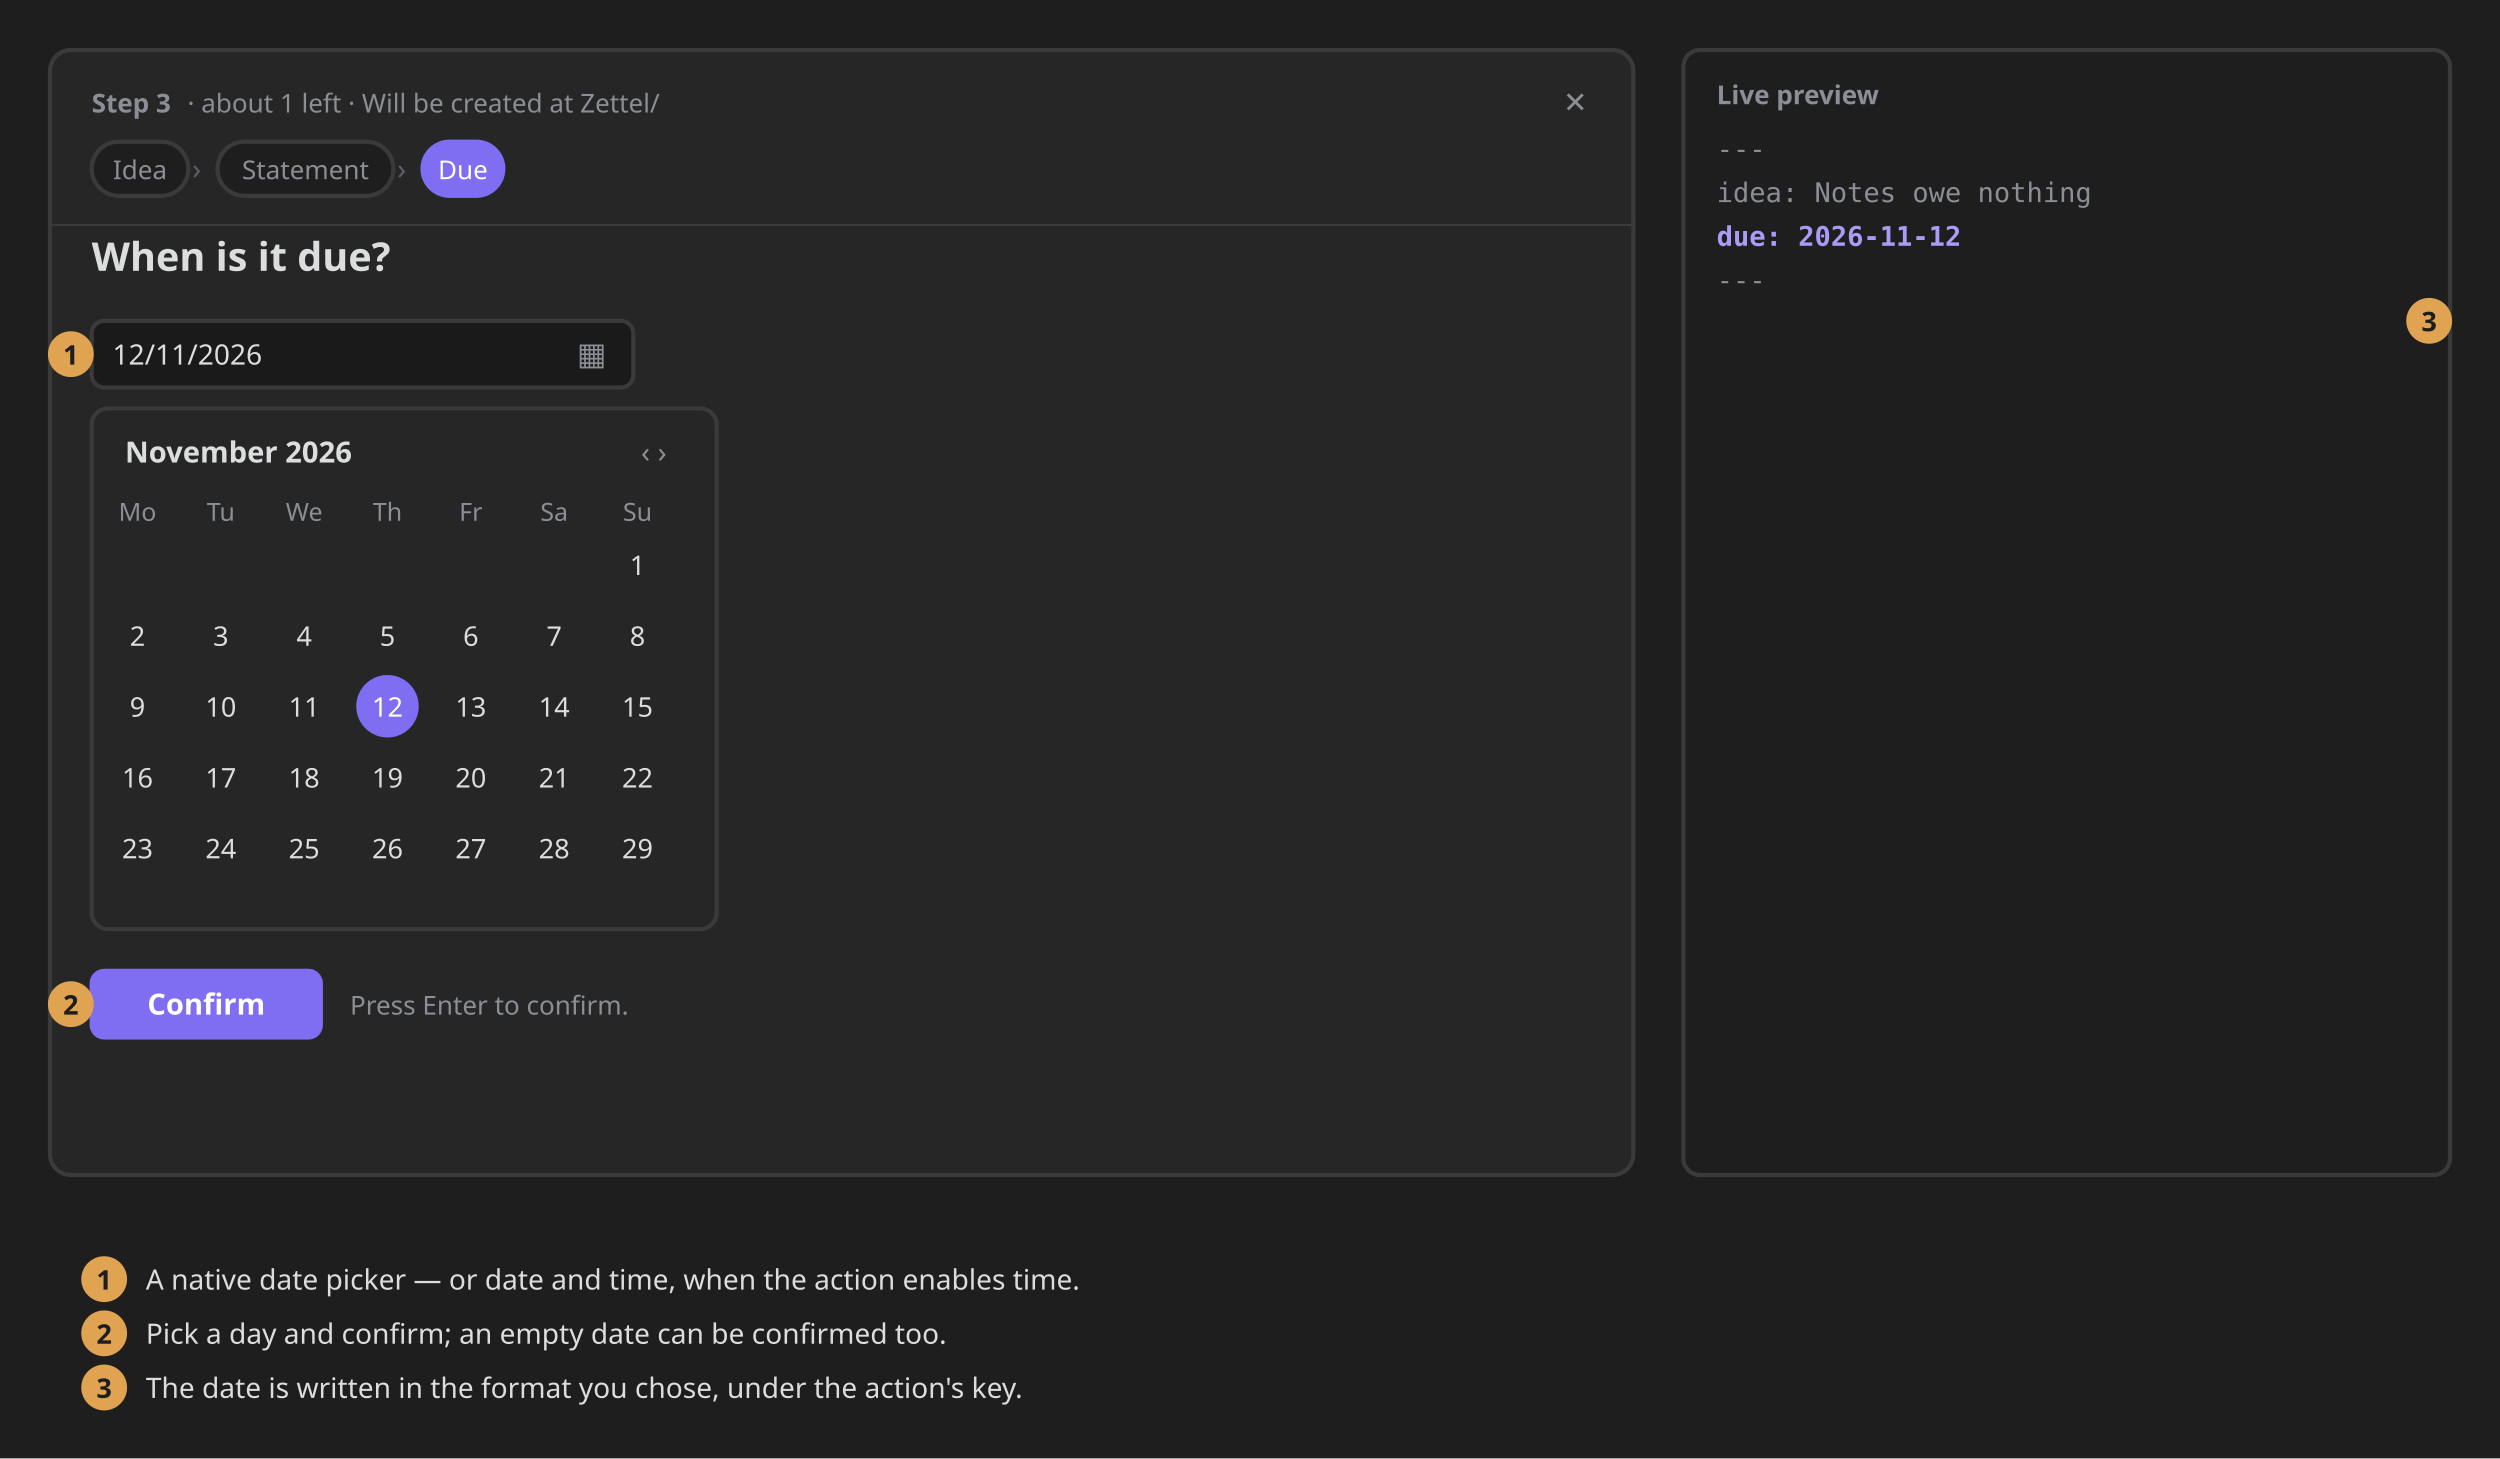
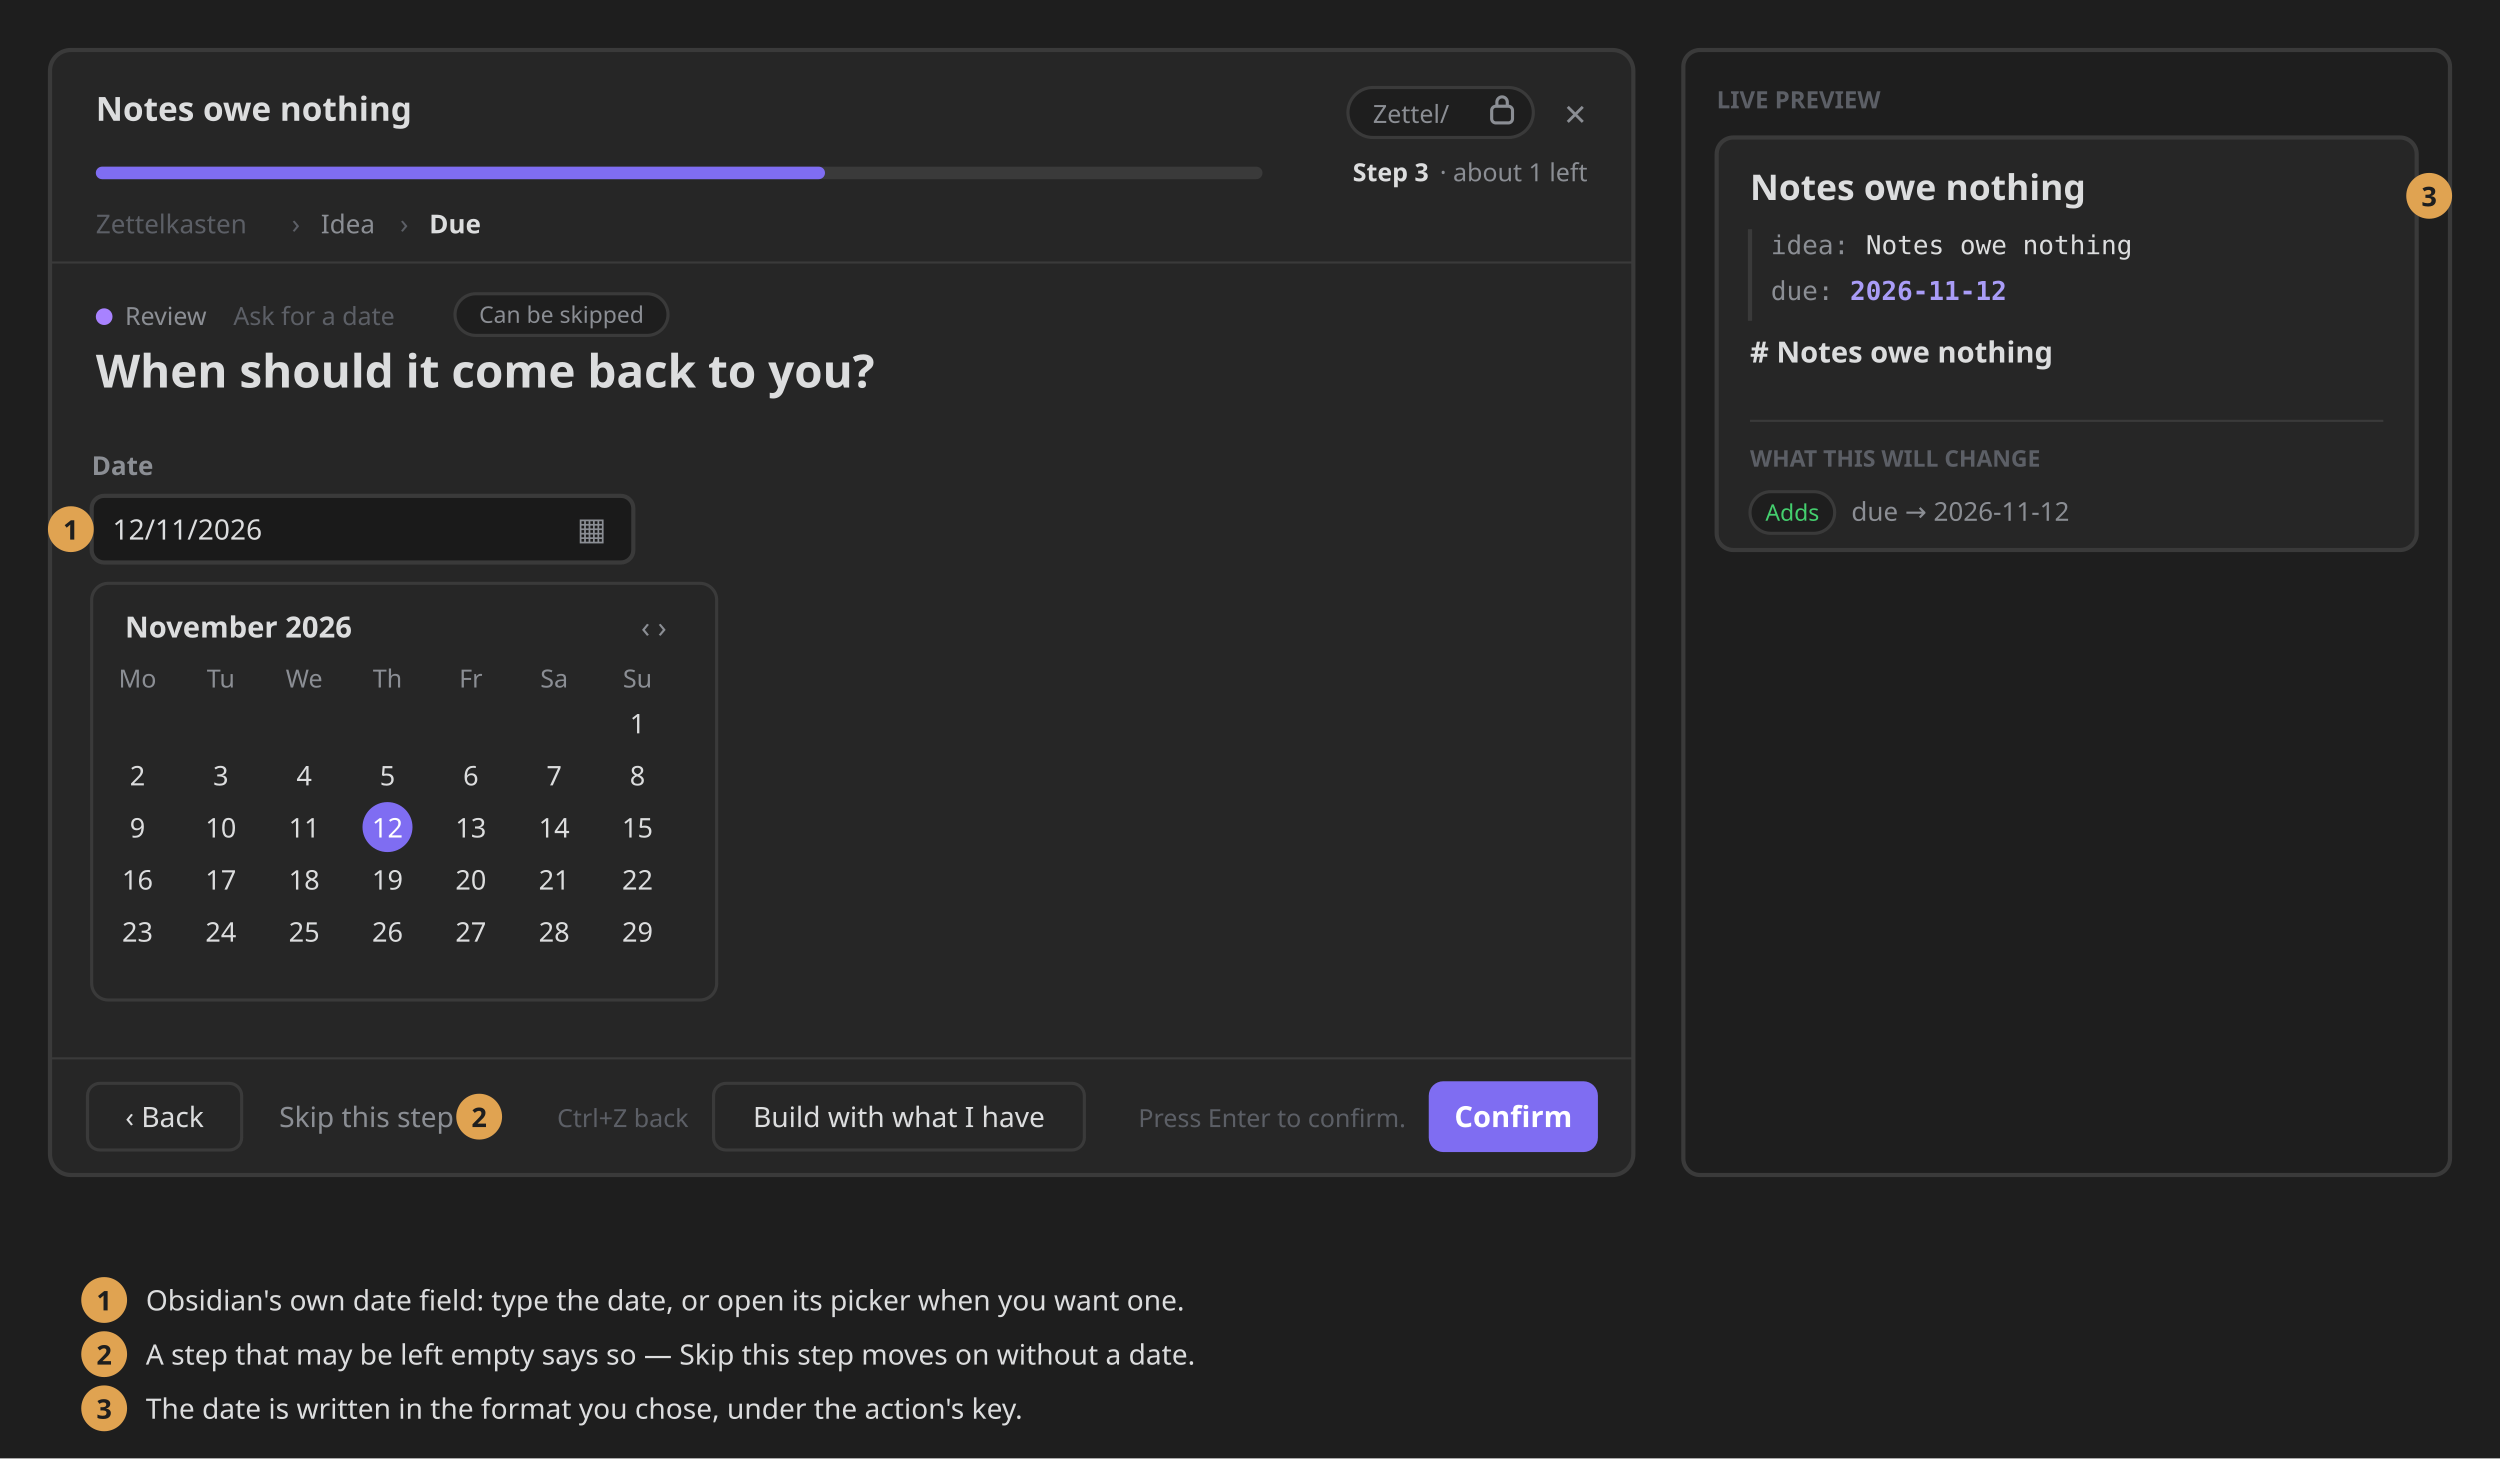
- <svg xmlns="http://www.w3.org/2000/svg" width="1200" height="700" viewBox="0 0 1200 700" role="img" aria-label="The Calendar action as a wizard step: a date picker and Confirm">
+ <svg xmlns="http://www.w3.org/2000/svg" width="1200" height="700" viewBox="0 0 1200 700" role="img" aria-label="The Calendar action as a wizard step: a date you type or pick">
  <rect width="1200" height="700" fill="#1e1e1e" />
+   <rect x="808" y="24" width="368" height="540" rx="8" fill="#1e1e1e" stroke="#3a3a3a" stroke-width="2" />
+   <text x="824" y="52" fill="#5c5f66" font-family="sans-serif" font-size="11.5" font-weight="650" text-anchor="start">LIVE PREVIEW</text>
+   <rect x="824" y="66" width="336" height="198" rx="8" fill="#262626" stroke="#3a3a3a" stroke-width="2" />
+   <text x="840" y="96" fill="#dcddde" font-family="sans-serif" font-size="17" font-weight="650" text-anchor="start">Notes owe nothing</text>
+   <line x1="840" y1="110" x2="840" y2="154" stroke="#3a3a3a" stroke-width="2" />
+   <text x="850" y="122" fill="#8b8e94" font-family="monospace" font-size="12.5" font-weight="400" text-anchor="start">idea: </text>
+   <text x="895.6" y="122" fill="#dcddde" font-family="monospace" font-size="12.5" font-weight="400" text-anchor="start">Notes owe nothing</text>
+   <text x="850" y="144" fill="#8b8e94" font-family="monospace" font-size="12.5" font-weight="400" text-anchor="start">due: </text>
+   <text x="888.0" y="144" fill="#a99cf7" font-family="monospace" font-size="12.5" font-weight="600" text-anchor="start">2026-11-12</text>
+   <text x="840" y="174" fill="#dcddde" font-family="sans-serif" font-size="14" font-weight="650" text-anchor="start"># Notes owe nothing</text>
+   <line x1="840" y1="202" x2="1144" y2="202" stroke="#3a3a3a" stroke-width="1" />
+   <text x="840" y="224" fill="#5c5f66" font-family="sans-serif" font-size="11" font-weight="650" text-anchor="start">WHAT THIS WILL CHANGE</text>
+   <rect x="840" y="236" width="40.64" height="20" rx="10.0" fill="#1e1e1e" stroke="#3a3a3a" stroke-width="1.5" />
+   <text x="860.32" y="249.96" fill="#44cf6e" font-family="sans-serif" font-size="11" font-weight="400" text-anchor="middle">Adds</text>
+   <text x="888.64" y="250" fill="#8b8e94" font-family="sans-serif" font-size="12.5" font-weight="400" text-anchor="start">due → 2026-11-12</text>
  <rect x="24" y="24" width="760" height="540" rx="10" fill="#262626" stroke="#3a3a3a" stroke-width="2" />
-   <text x="44" y="54" fill="#8b8e94" font-family="sans-serif" font-size="12.5" font-weight="600" text-anchor="start">Step 3</text>
-   <text x="90" y="54" fill="#8b8e94" font-family="sans-serif" font-size="12.5" font-weight="400" text-anchor="start">· about 1 left · Will be created at Zettel/</text>
-   <text x="762" y="54" fill="#8b8e94" font-family="sans-serif" font-size="14" font-weight="400" text-anchor="end">✕</text>
-   <rect x="44" y="68" width="46.4" height="26" rx="13" fill="#1e1e1e" stroke="#3a3a3a" stroke-width="2" />
-   <text x="67.2" y="86" fill="#8b8e94" font-family="sans-serif" font-size="12.5" font-weight="400" text-anchor="middle">Idea</text>
-   <text x="94.4" y="86" fill="#5c5f66" font-family="sans-serif" font-size="14" font-weight="400" text-anchor="middle">›</text>
-   <rect x="104.4" y="68" width="84.4" height="26" rx="13" fill="#1e1e1e" stroke="#3a3a3a" stroke-width="2" />
-   <text x="146.6" y="86" fill="#8b8e94" font-family="sans-serif" font-size="12.5" font-weight="400" text-anchor="middle">Statement</text>
-   <text x="192.8" y="86" fill="#5c5f66" font-family="sans-serif" font-size="14" font-weight="400" text-anchor="middle">›</text>
-   <rect x="202.8" y="68" width="38.8" height="26" rx="13" fill="#7f6df2" stroke="#7f6df2" stroke-width="2" />
-   <text x="222.2" y="86" fill="#fff" font-family="sans-serif" font-size="12.5" font-weight="400" text-anchor="middle">Due</text>
-   <line x1="24" y1="108" x2="784" y2="108" stroke="#3a3a3a" stroke-width="1" />
-   <text x="44" y="130" fill="#dcddde" font-family="sans-serif" font-size="19" font-weight="650" text-anchor="start">When is it due?</text>
-   <rect x="808" y="24" width="368" height="540" rx="8" fill="#1e1e1e" stroke="#3a3a3a" stroke-width="2" />
-   <text x="824" y="50" fill="#8b8e94" font-family="sans-serif" font-size="12.5" font-weight="600" text-anchor="start">Live preview</text>
-   <text x="824" y="76" fill="#8b8e94" font-family="monospace" font-size="13" font-weight="400" text-anchor="start">---</text>
-   <text x="824" y="97" fill="#8b8e94" font-family="monospace" font-size="13" font-weight="400" text-anchor="start">idea: Notes owe nothing</text>
-   <text x="824" y="118" fill="#a99cf7" font-family="monospace" font-size="13" font-weight="600" text-anchor="start">due: 2026-11-12</text>
-   <text x="824" y="139" fill="#8b8e94" font-family="monospace" font-size="13" font-weight="400" text-anchor="start">---</text>
-   <g transform="translate(0,14)">
-     <rect x="44" y="140" width="260" height="32" rx="6" fill="#1a1a1a" stroke="#3a3a3a" stroke-width="2" />
-     <text x="54" y="161.0" fill="#dcddde" font-family="sans-serif" font-size="13.5" font-weight="400" text-anchor="start">12/11/2026</text>
-     <text x="284" y="161" fill="#8b8e94" font-family="sans-serif" font-size="15" font-weight="400" text-anchor="middle">▦</text>
-     <rect x="44" y="182" width="300" height="250" rx="8" fill="#262626" stroke="#3a3a3a" stroke-width="2" />
-     <text x="60" y="208" fill="#dcddde" font-family="sans-serif" font-size="14" font-weight="600" text-anchor="start">November 2026</text>
-     <text x="320" y="208" fill="#8b8e94" font-family="sans-serif" font-size="14" font-weight="400" text-anchor="end">‹  ›</text>
-     <text x="66" y="236" fill="#8b8e94" font-family="sans-serif" font-size="12" font-weight="400" text-anchor="middle">Mo</text>
-     <text x="106" y="236" fill="#8b8e94" font-family="sans-serif" font-size="12" font-weight="400" text-anchor="middle">Tu</text>
-     <text x="146" y="236" fill="#8b8e94" font-family="sans-serif" font-size="12" font-weight="400" text-anchor="middle">We</text>
-     <text x="186" y="236" fill="#8b8e94" font-family="sans-serif" font-size="12" font-weight="400" text-anchor="middle">Th</text>
-     <text x="226" y="236" fill="#8b8e94" font-family="sans-serif" font-size="12" font-weight="400" text-anchor="middle">Fr</text>
-     <text x="266" y="236" fill="#8b8e94" font-family="sans-serif" font-size="12" font-weight="400" text-anchor="middle">Sa</text>
-     <text x="306" y="236" fill="#8b8e94" font-family="sans-serif" font-size="12" font-weight="400" text-anchor="middle">Su</text>
-     <text x="306" y="262" fill="#dcddde" font-family="sans-serif" font-size="13" font-weight="400" text-anchor="middle">1</text>
-     <text x="66" y="296" fill="#dcddde" font-family="sans-serif" font-size="13" font-weight="400" text-anchor="middle">2</text>
-     <text x="106" y="296" fill="#dcddde" font-family="sans-serif" font-size="13" font-weight="400" text-anchor="middle">3</text>
-     <text x="146" y="296" fill="#dcddde" font-family="sans-serif" font-size="13" font-weight="400" text-anchor="middle">4</text>
-     <text x="186" y="296" fill="#dcddde" font-family="sans-serif" font-size="13" font-weight="400" text-anchor="middle">5</text>
-     <text x="226" y="296" fill="#dcddde" font-family="sans-serif" font-size="13" font-weight="400" text-anchor="middle">6</text>
-     <text x="266" y="296" fill="#dcddde" font-family="sans-serif" font-size="13" font-weight="400" text-anchor="middle">7</text>
-     <text x="306" y="296" fill="#dcddde" font-family="sans-serif" font-size="13" font-weight="400" text-anchor="middle">8</text>
-     <text x="66" y="330" fill="#dcddde" font-family="sans-serif" font-size="13" font-weight="400" text-anchor="middle">9</text>
-     <text x="106" y="330" fill="#dcddde" font-family="sans-serif" font-size="13" font-weight="400" text-anchor="middle">10</text>
-     <text x="146" y="330" fill="#dcddde" font-family="sans-serif" font-size="13" font-weight="400" text-anchor="middle">11</text>
-     <circle cx="186" cy="325" r="14" fill="#7f6df2" stroke="#7f6df2" stroke-width="2" />
-     <text x="186" y="330" fill="#fff" font-family="sans-serif" font-size="13" font-weight="400" text-anchor="middle">12</text>
-     <text x="226" y="330" fill="#dcddde" font-family="sans-serif" font-size="13" font-weight="400" text-anchor="middle">13</text>
-     <text x="266" y="330" fill="#dcddde" font-family="sans-serif" font-size="13" font-weight="400" text-anchor="middle">14</text>
-     <text x="306" y="330" fill="#dcddde" font-family="sans-serif" font-size="13" font-weight="400" text-anchor="middle">15</text>
-     <text x="66" y="364" fill="#dcddde" font-family="sans-serif" font-size="13" font-weight="400" text-anchor="middle">16</text>
-     <text x="106" y="364" fill="#dcddde" font-family="sans-serif" font-size="13" font-weight="400" text-anchor="middle">17</text>
-     <text x="146" y="364" fill="#dcddde" font-family="sans-serif" font-size="13" font-weight="400" text-anchor="middle">18</text>
-     <text x="186" y="364" fill="#dcddde" font-family="sans-serif" font-size="13" font-weight="400" text-anchor="middle">19</text>
-     <text x="226" y="364" fill="#dcddde" font-family="sans-serif" font-size="13" font-weight="400" text-anchor="middle">20</text>
-     <text x="266" y="364" fill="#dcddde" font-family="sans-serif" font-size="13" font-weight="400" text-anchor="middle">21</text>
-     <text x="306" y="364" fill="#dcddde" font-family="sans-serif" font-size="13" font-weight="400" text-anchor="middle">22</text>
-     <text x="66" y="398" fill="#dcddde" font-family="sans-serif" font-size="13" font-weight="400" text-anchor="middle">23</text>
-     <text x="106" y="398" fill="#dcddde" font-family="sans-serif" font-size="13" font-weight="400" text-anchor="middle">24</text>
-     <text x="146" y="398" fill="#dcddde" font-family="sans-serif" font-size="13" font-weight="400" text-anchor="middle">25</text>
-     <text x="186" y="398" fill="#dcddde" font-family="sans-serif" font-size="13" font-weight="400" text-anchor="middle">26</text>
-     <text x="226" y="398" fill="#dcddde" font-family="sans-serif" font-size="13" font-weight="400" text-anchor="middle">27</text>
-     <text x="266" y="398" fill="#dcddde" font-family="sans-serif" font-size="13" font-weight="400" text-anchor="middle">28</text>
-     <text x="306" y="398" fill="#dcddde" font-family="sans-serif" font-size="13" font-weight="400" text-anchor="middle">29</text>
-     <rect x="44" y="452" width="110" height="32" rx="6" fill="#7f6df2" stroke="#7f6df2" stroke-width="2" />
-     <text x="99.0" y="473.0" fill="#fff" font-family="sans-serif" font-size="14" font-weight="600" text-anchor="middle">Confirm</text>
-     <text x="168" y="473" fill="#8b8e94" font-family="sans-serif" font-size="12.5" font-weight="400" text-anchor="start">Press Enter to confirm.</text>
-     <circle cx="34" cy="156" r="10" fill="#e0a351" stroke="#e0a351" stroke-width="2" />
-     <text x="34" y="161" fill="#1e1e1e" font-family="sans-serif" font-size="13" font-weight="700" text-anchor="middle">1</text>
-     <circle cx="34" cy="468" r="10" fill="#e0a351" stroke="#e0a351" stroke-width="2" />
-     <text x="34" y="473" fill="#1e1e1e" font-family="sans-serif" font-size="13" font-weight="700" text-anchor="middle">2</text>
-     <circle cx="1166" cy="140" r="10" fill="#e0a351" stroke="#e0a351" stroke-width="2" />
-     <text x="1166" y="145" fill="#1e1e1e" font-family="sans-serif" font-size="13" font-weight="700" text-anchor="middle">3</text>
+   <text x="46" y="58" fill="#dcddde" font-family="sans-serif" font-size="16" font-weight="650" text-anchor="start">Notes owe nothing</text>
+   <rect x="647" y="42" width="89" height="24" rx="12" fill="#1e1e1e" stroke="#3a3a3a" stroke-width="1.5" />
+   <text x="659" y="59" fill="#8b8e94" font-family="sans-serif" font-size="12" font-weight="400" text-anchor="start">Zettel/</text>
+   <rect x="716" y="51" width="10" height="8" rx="2" fill="none" stroke="#8b8e94" stroke-width="1.5" />
+   <path d="M718.5 51 v-2 a2.5 2.5 0 0 1 5 0 v2" fill="none" stroke="#8b8e94" stroke-width="1.5" />
+   <text x="762" y="60" fill="#8b8e94" font-family="sans-serif" font-size="14" font-weight="400" text-anchor="end">✕</text>
+   <rect x="46" y="80" width="560" height="6" rx="3" fill="#3a3a3a" stroke="none" stroke-width="0" />
+   <rect x="46" y="80" width="350.0" height="6" rx="3" fill="#7f6df2" stroke="none" stroke-width="0" />
+   <text x="762" y="87" fill="#8b8e94" font-family="sans-serif" font-size="12" font-weight="400" text-anchor="end">· about 1 left</text>
+   <text x="685.8" y="87" fill="#dcddde" font-family="sans-serif" font-size="12" font-weight="600" text-anchor="end">Step 3</text>
+   <text x="46" y="112" fill="#5c5f66" font-family="sans-serif" font-size="12.5" font-weight="400" text-anchor="start">Zettelkasten</text>
+   <text x="140" y="112" fill="#5c5f66" font-family="sans-serif" font-size="13" font-weight="400" text-anchor="start">›</text>
+   <text x="154" y="112" fill="#8b8e94" font-family="sans-serif" font-size="12.5" font-weight="400" text-anchor="start">Idea</text>
+   <text x="192" y="112" fill="#5c5f66" font-family="sans-serif" font-size="13" font-weight="400" text-anchor="start">›</text>
+   <text x="206" y="112" fill="#dcddde" font-family="sans-serif" font-size="12.5" font-weight="600" text-anchor="start">Due</text>
+   <line x1="24" y1="126" x2="784" y2="126" stroke="#3a3a3a" stroke-width="1" />
+   <circle cx="50" cy="152" r="4" fill="#a882ff" stroke="none" stroke-width="2" />
+   <text x="60" y="156" fill="#8b8e94" font-family="sans-serif" font-size="12" font-weight="400" text-anchor="start">Review</text>
+   <text x="112" y="156" fill="#5c5f66" font-family="sans-serif" font-size="12" font-weight="400" text-anchor="start">Ask for a date</text>
+   <rect x="218.4" y="141" width="102.24" height="20" rx="10.0" fill="#1e1e1e" stroke="#3a3a3a" stroke-width="1.5" />
+   <text x="269.52" y="154.96" fill="#8b8e94" font-family="sans-serif" font-size="11" font-weight="400" text-anchor="middle">Can be skipped</text>
+   <text x="46" y="186" fill="#dcddde" font-family="sans-serif" font-size="22" font-weight="650" text-anchor="start">When should it come back to you?</text>
+   <line x1="24" y1="508" x2="784" y2="508" stroke="#3a3a3a" stroke-width="1" />
+   <rect x="42" y="520" width="74" height="32" rx="6" fill="#262626" stroke="#3a3a3a" stroke-width="1.5" />
+   <text x="79" y="541" fill="#dcddde" font-family="sans-serif" font-size="13.5" font-weight="400" text-anchor="middle">‹ Back</text>
+   <text x="134" y="541" fill="#8b8e94" font-family="sans-serif" font-size="13.5" font-weight="400" text-anchor="start">Skip this step</text>
+   <rect x="686.8" y="520" width="79.2" height="32" rx="6" fill="#7f6df2" stroke="#7f6df2" stroke-width="2" />
+   <text x="726.4" y="541.0" fill="#fff" font-family="sans-serif" font-size="14" font-weight="600" text-anchor="middle">Confirm</text>
+   <text x="674.8" y="541" fill="#5c5f66" font-family="sans-serif" font-size="12" font-weight="400" text-anchor="end">Press Enter to confirm.</text>
+   <rect x="342.5" y="520" width="178" height="32" rx="6" fill="#262626" stroke="#3a3a3a" stroke-width="1.5" />
+   <text x="431.5" y="541" fill="#dcddde" font-family="sans-serif" font-size="13.5" font-weight="400" text-anchor="middle">Build with what I have</text>
+   <text x="330.5" y="541" fill="#5c5f66" font-family="sans-serif" font-size="12" font-weight="400" text-anchor="end">Ctrl+Z back</text>
+   <g transform="translate(0,24)">
+     <text x="44" y="204" fill="#8b8e94" font-family="sans-serif" font-size="12.5" font-weight="600" text-anchor="start">Date</text>
+     <rect x="44" y="214" width="260" height="32" rx="6" fill="#1a1a1a" stroke="#3a3a3a" stroke-width="2" />
+     <text x="54" y="235.0" fill="#dcddde" font-family="sans-serif" font-size="13.5" font-weight="400" text-anchor="start">12/11/2026</text>
+     <text x="284" y="235" fill="#8b8e94" font-family="sans-serif" font-size="15" font-weight="400" text-anchor="middle">▦</text>
+     <rect x="44" y="256" width="300" height="200" rx="8" fill="#262626" stroke="#3a3a3a" stroke-width="1.5" />
+     <text x="60" y="282" fill="#dcddde" font-family="sans-serif" font-size="14" font-weight="600" text-anchor="start">November 2026</text>
+     <text x="320" y="282" fill="#8b8e94" font-family="sans-serif" font-size="14" font-weight="400" text-anchor="end">‹  ›</text>
+     <text x="66" y="306" fill="#8b8e94" font-family="sans-serif" font-size="12" font-weight="400" text-anchor="middle">Mo</text>
+     <text x="106" y="306" fill="#8b8e94" font-family="sans-serif" font-size="12" font-weight="400" text-anchor="middle">Tu</text>
+     <text x="146" y="306" fill="#8b8e94" font-family="sans-serif" font-size="12" font-weight="400" text-anchor="middle">We</text>
+     <text x="186" y="306" fill="#8b8e94" font-family="sans-serif" font-size="12" font-weight="400" text-anchor="middle">Th</text>
+     <text x="226" y="306" fill="#8b8e94" font-family="sans-serif" font-size="12" font-weight="400" text-anchor="middle">Fr</text>
+     <text x="266" y="306" fill="#8b8e94" font-family="sans-serif" font-size="12" font-weight="400" text-anchor="middle">Sa</text>
+     <text x="306" y="306" fill="#8b8e94" font-family="sans-serif" font-size="12" font-weight="400" text-anchor="middle">Su</text>
+     <text x="306" y="328" fill="#dcddde" font-family="sans-serif" font-size="13" font-weight="400" text-anchor="middle">1</text>
+     <text x="66" y="353" fill="#dcddde" font-family="sans-serif" font-size="13" font-weight="400" text-anchor="middle">2</text>
+     <text x="106" y="353" fill="#dcddde" font-family="sans-serif" font-size="13" font-weight="400" text-anchor="middle">3</text>
+     <text x="146" y="353" fill="#dcddde" font-family="sans-serif" font-size="13" font-weight="400" text-anchor="middle">4</text>
+     <text x="186" y="353" fill="#dcddde" font-family="sans-serif" font-size="13" font-weight="400" text-anchor="middle">5</text>
+     <text x="226" y="353" fill="#dcddde" font-family="sans-serif" font-size="13" font-weight="400" text-anchor="middle">6</text>
+     <text x="266" y="353" fill="#dcddde" font-family="sans-serif" font-size="13" font-weight="400" text-anchor="middle">7</text>
+     <text x="306" y="353" fill="#dcddde" font-family="sans-serif" font-size="13" font-weight="400" text-anchor="middle">8</text>
+     <text x="66" y="378" fill="#dcddde" font-family="sans-serif" font-size="13" font-weight="400" text-anchor="middle">9</text>
+     <text x="106" y="378" fill="#dcddde" font-family="sans-serif" font-size="13" font-weight="400" text-anchor="middle">10</text>
+     <text x="146" y="378" fill="#dcddde" font-family="sans-serif" font-size="13" font-weight="400" text-anchor="middle">11</text>
+     <circle cx="186" cy="373" r="11" fill="#7f6df2" stroke="#7f6df2" stroke-width="2" />
+     <text x="186" y="378" fill="#fff" font-family="sans-serif" font-size="13" font-weight="400" text-anchor="middle">12</text>
+     <text x="226" y="378" fill="#dcddde" font-family="sans-serif" font-size="13" font-weight="400" text-anchor="middle">13</text>
+     <text x="266" y="378" fill="#dcddde" font-family="sans-serif" font-size="13" font-weight="400" text-anchor="middle">14</text>
+     <text x="306" y="378" fill="#dcddde" font-family="sans-serif" font-size="13" font-weight="400" text-anchor="middle">15</text>
+     <text x="66" y="403" fill="#dcddde" font-family="sans-serif" font-size="13" font-weight="400" text-anchor="middle">16</text>
+     <text x="106" y="403" fill="#dcddde" font-family="sans-serif" font-size="13" font-weight="400" text-anchor="middle">17</text>
+     <text x="146" y="403" fill="#dcddde" font-family="sans-serif" font-size="13" font-weight="400" text-anchor="middle">18</text>
+     <text x="186" y="403" fill="#dcddde" font-family="sans-serif" font-size="13" font-weight="400" text-anchor="middle">19</text>
+     <text x="226" y="403" fill="#dcddde" font-family="sans-serif" font-size="13" font-weight="400" text-anchor="middle">20</text>
+     <text x="266" y="403" fill="#dcddde" font-family="sans-serif" font-size="13" font-weight="400" text-anchor="middle">21</text>
+     <text x="306" y="403" fill="#dcddde" font-family="sans-serif" font-size="13" font-weight="400" text-anchor="middle">22</text>
+     <text x="66" y="428" fill="#dcddde" font-family="sans-serif" font-size="13" font-weight="400" text-anchor="middle">23</text>
+     <text x="106" y="428" fill="#dcddde" font-family="sans-serif" font-size="13" font-weight="400" text-anchor="middle">24</text>
+     <text x="146" y="428" fill="#dcddde" font-family="sans-serif" font-size="13" font-weight="400" text-anchor="middle">25</text>
+     <text x="186" y="428" fill="#dcddde" font-family="sans-serif" font-size="13" font-weight="400" text-anchor="middle">26</text>
+     <text x="226" y="428" fill="#dcddde" font-family="sans-serif" font-size="13" font-weight="400" text-anchor="middle">27</text>
+     <text x="266" y="428" fill="#dcddde" font-family="sans-serif" font-size="13" font-weight="400" text-anchor="middle">28</text>
+     <text x="306" y="428" fill="#dcddde" font-family="sans-serif" font-size="13" font-weight="400" text-anchor="middle">29</text>
+     <circle cx="34" cy="230" r="10" fill="#e0a351" stroke="#e0a351" stroke-width="2" />
+     <text x="34" y="235" fill="#1e1e1e" font-family="sans-serif" font-size="13" font-weight="700" text-anchor="middle">1</text>
+     <circle cx="230" cy="512" r="10" fill="#e0a351" stroke="#e0a351" stroke-width="2" />
+     <text x="230" y="517" fill="#1e1e1e" font-family="sans-serif" font-size="13" font-weight="700" text-anchor="middle">2</text>
+     <circle cx="1166" cy="70" r="10" fill="#e0a351" stroke="#e0a351" stroke-width="2" />
+     <text x="1166" y="75" fill="#1e1e1e" font-family="sans-serif" font-size="13" font-weight="700" text-anchor="middle">3</text>
    <circle cx="50" cy="600" r="10" fill="#e0a351" stroke="#e0a351" stroke-width="2" />
    <text x="50" y="605" fill="#1e1e1e" font-family="sans-serif" font-size="13" font-weight="700" text-anchor="middle">1</text>
-     <text x="70" y="605" fill="#dcddde" font-family="sans-serif" font-size="13.5" font-weight="400" text-anchor="start">A native date picker — or date and time, when the action enables time.</text>
+     <text x="70" y="605" fill="#dcddde" font-family="sans-serif" font-size="13.5" font-weight="400" text-anchor="start">Obsidian's own date field: type the date, or open its picker when you want one.</text>
    <circle cx="50" cy="626" r="10" fill="#e0a351" stroke="#e0a351" stroke-width="2" />
    <text x="50" y="631" fill="#1e1e1e" font-family="sans-serif" font-size="13" font-weight="700" text-anchor="middle">2</text>
-     <text x="70" y="631" fill="#dcddde" font-family="sans-serif" font-size="13.5" font-weight="400" text-anchor="start">Pick a day and confirm; an empty date can be confirmed too.</text>
+     <text x="70" y="631" fill="#dcddde" font-family="sans-serif" font-size="13.5" font-weight="400" text-anchor="start">A step that may be left empty says so — Skip this step moves on without a date.</text>
    <circle cx="50" cy="652" r="10" fill="#e0a351" stroke="#e0a351" stroke-width="2" />
    <text x="50" y="657" fill="#1e1e1e" font-family="sans-serif" font-size="13" font-weight="700" text-anchor="middle">3</text>
    <text x="70" y="657" fill="#dcddde" font-family="sans-serif" font-size="13.5" font-weight="400" text-anchor="start">The date is written in the format you chose, under the action's key.</text>
  </g>
</svg>
